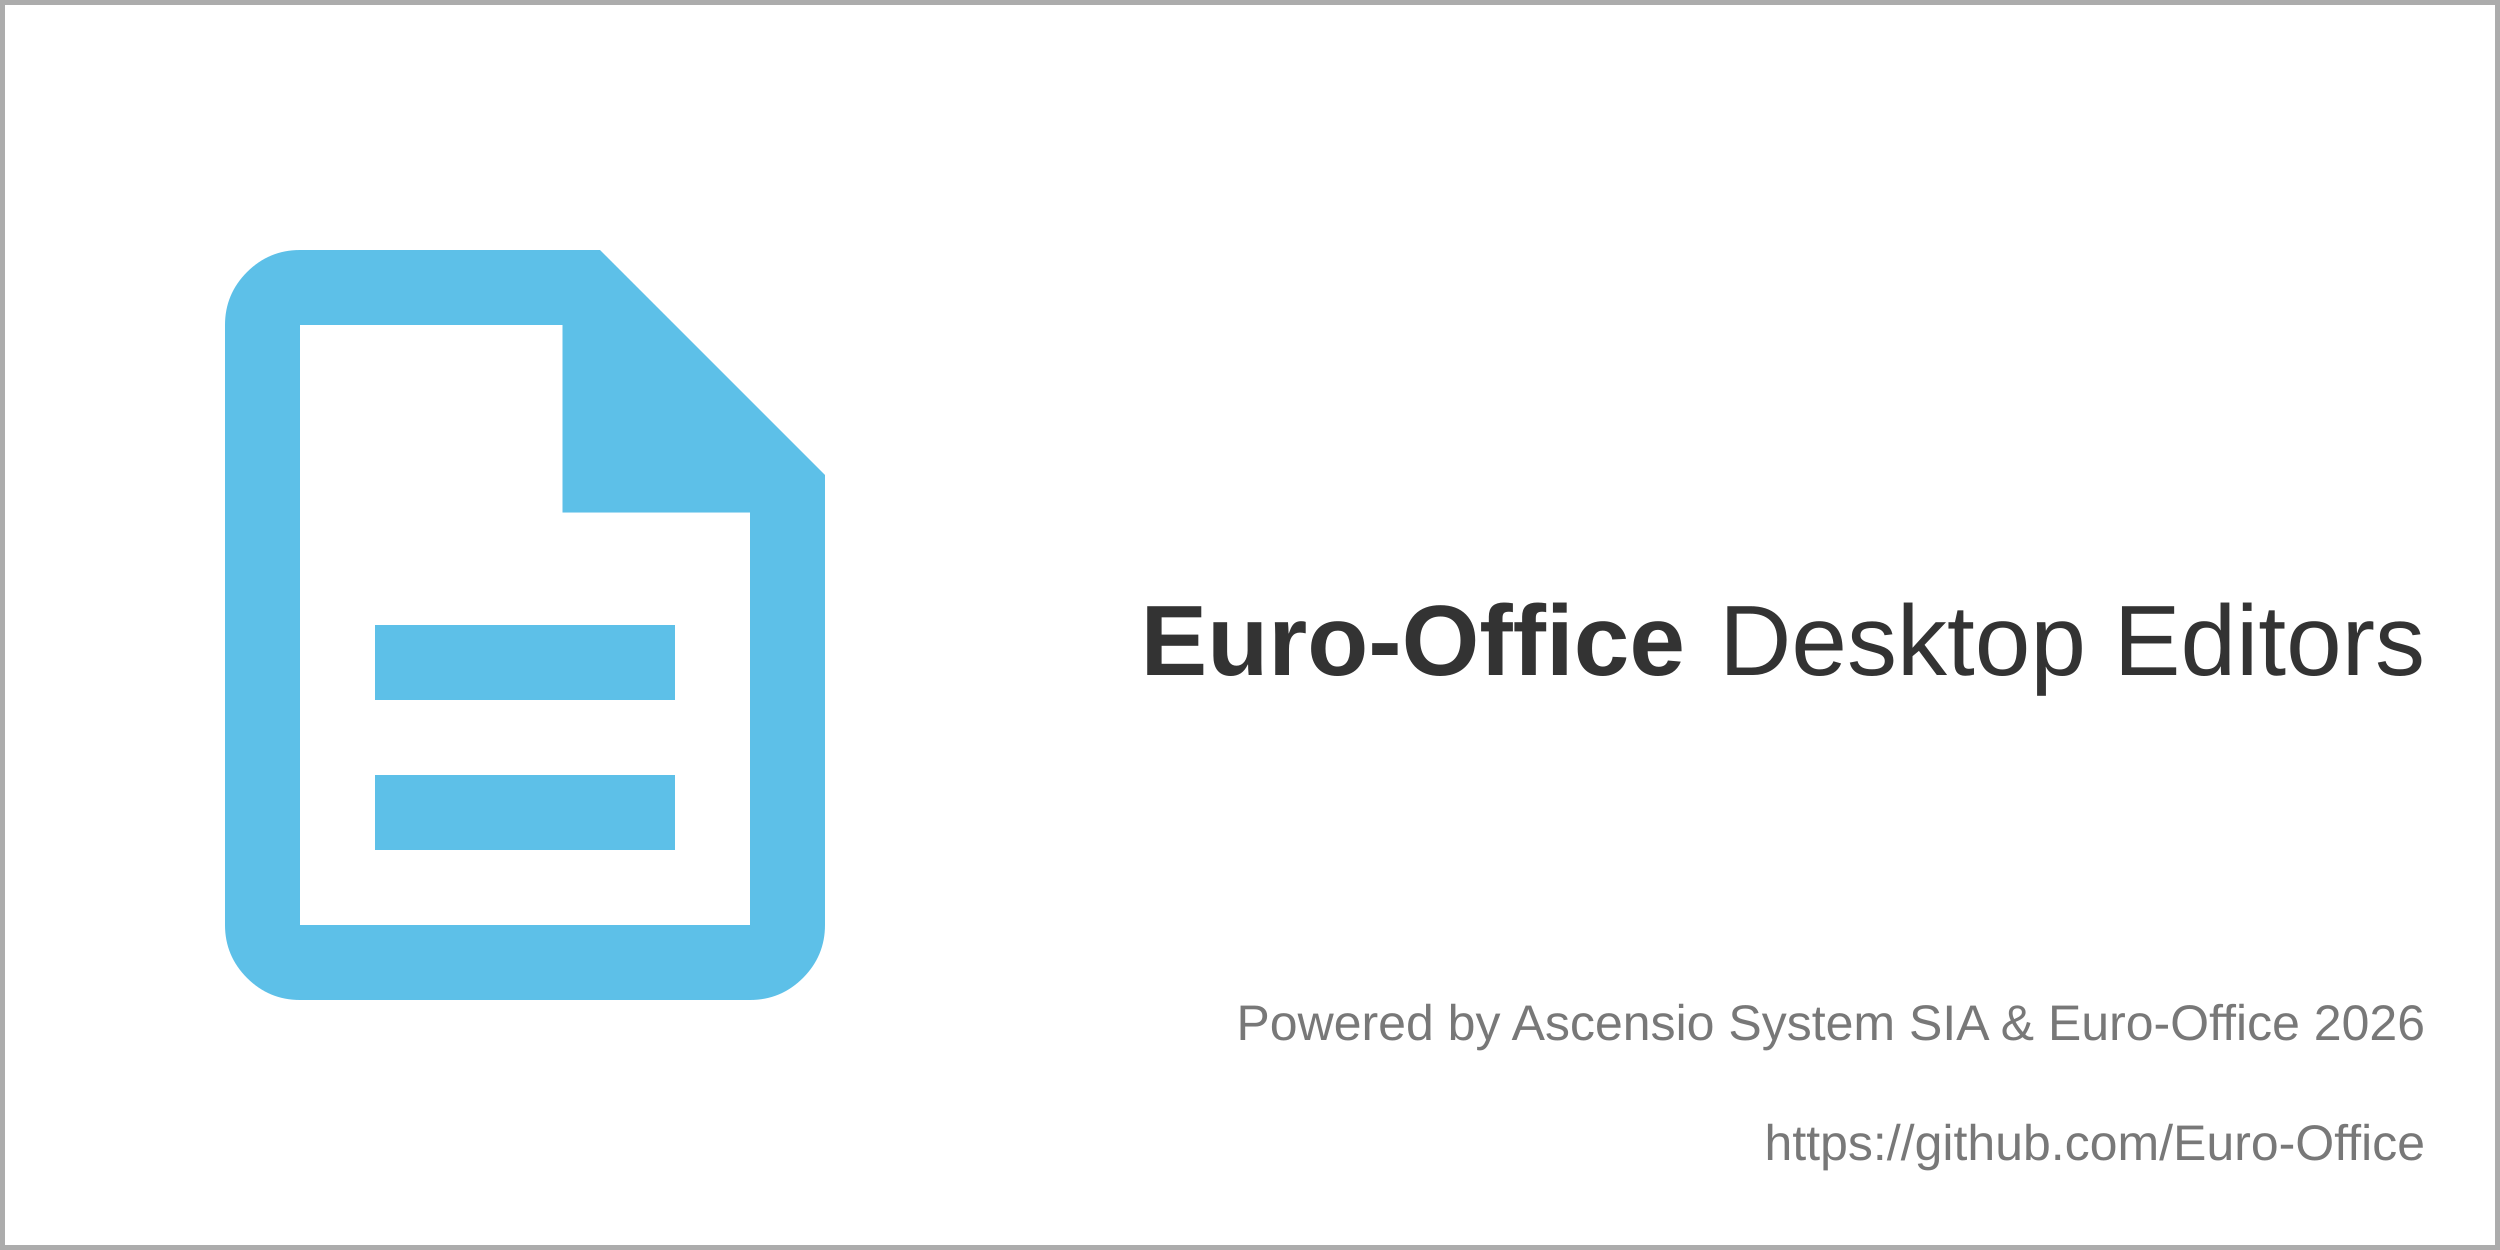
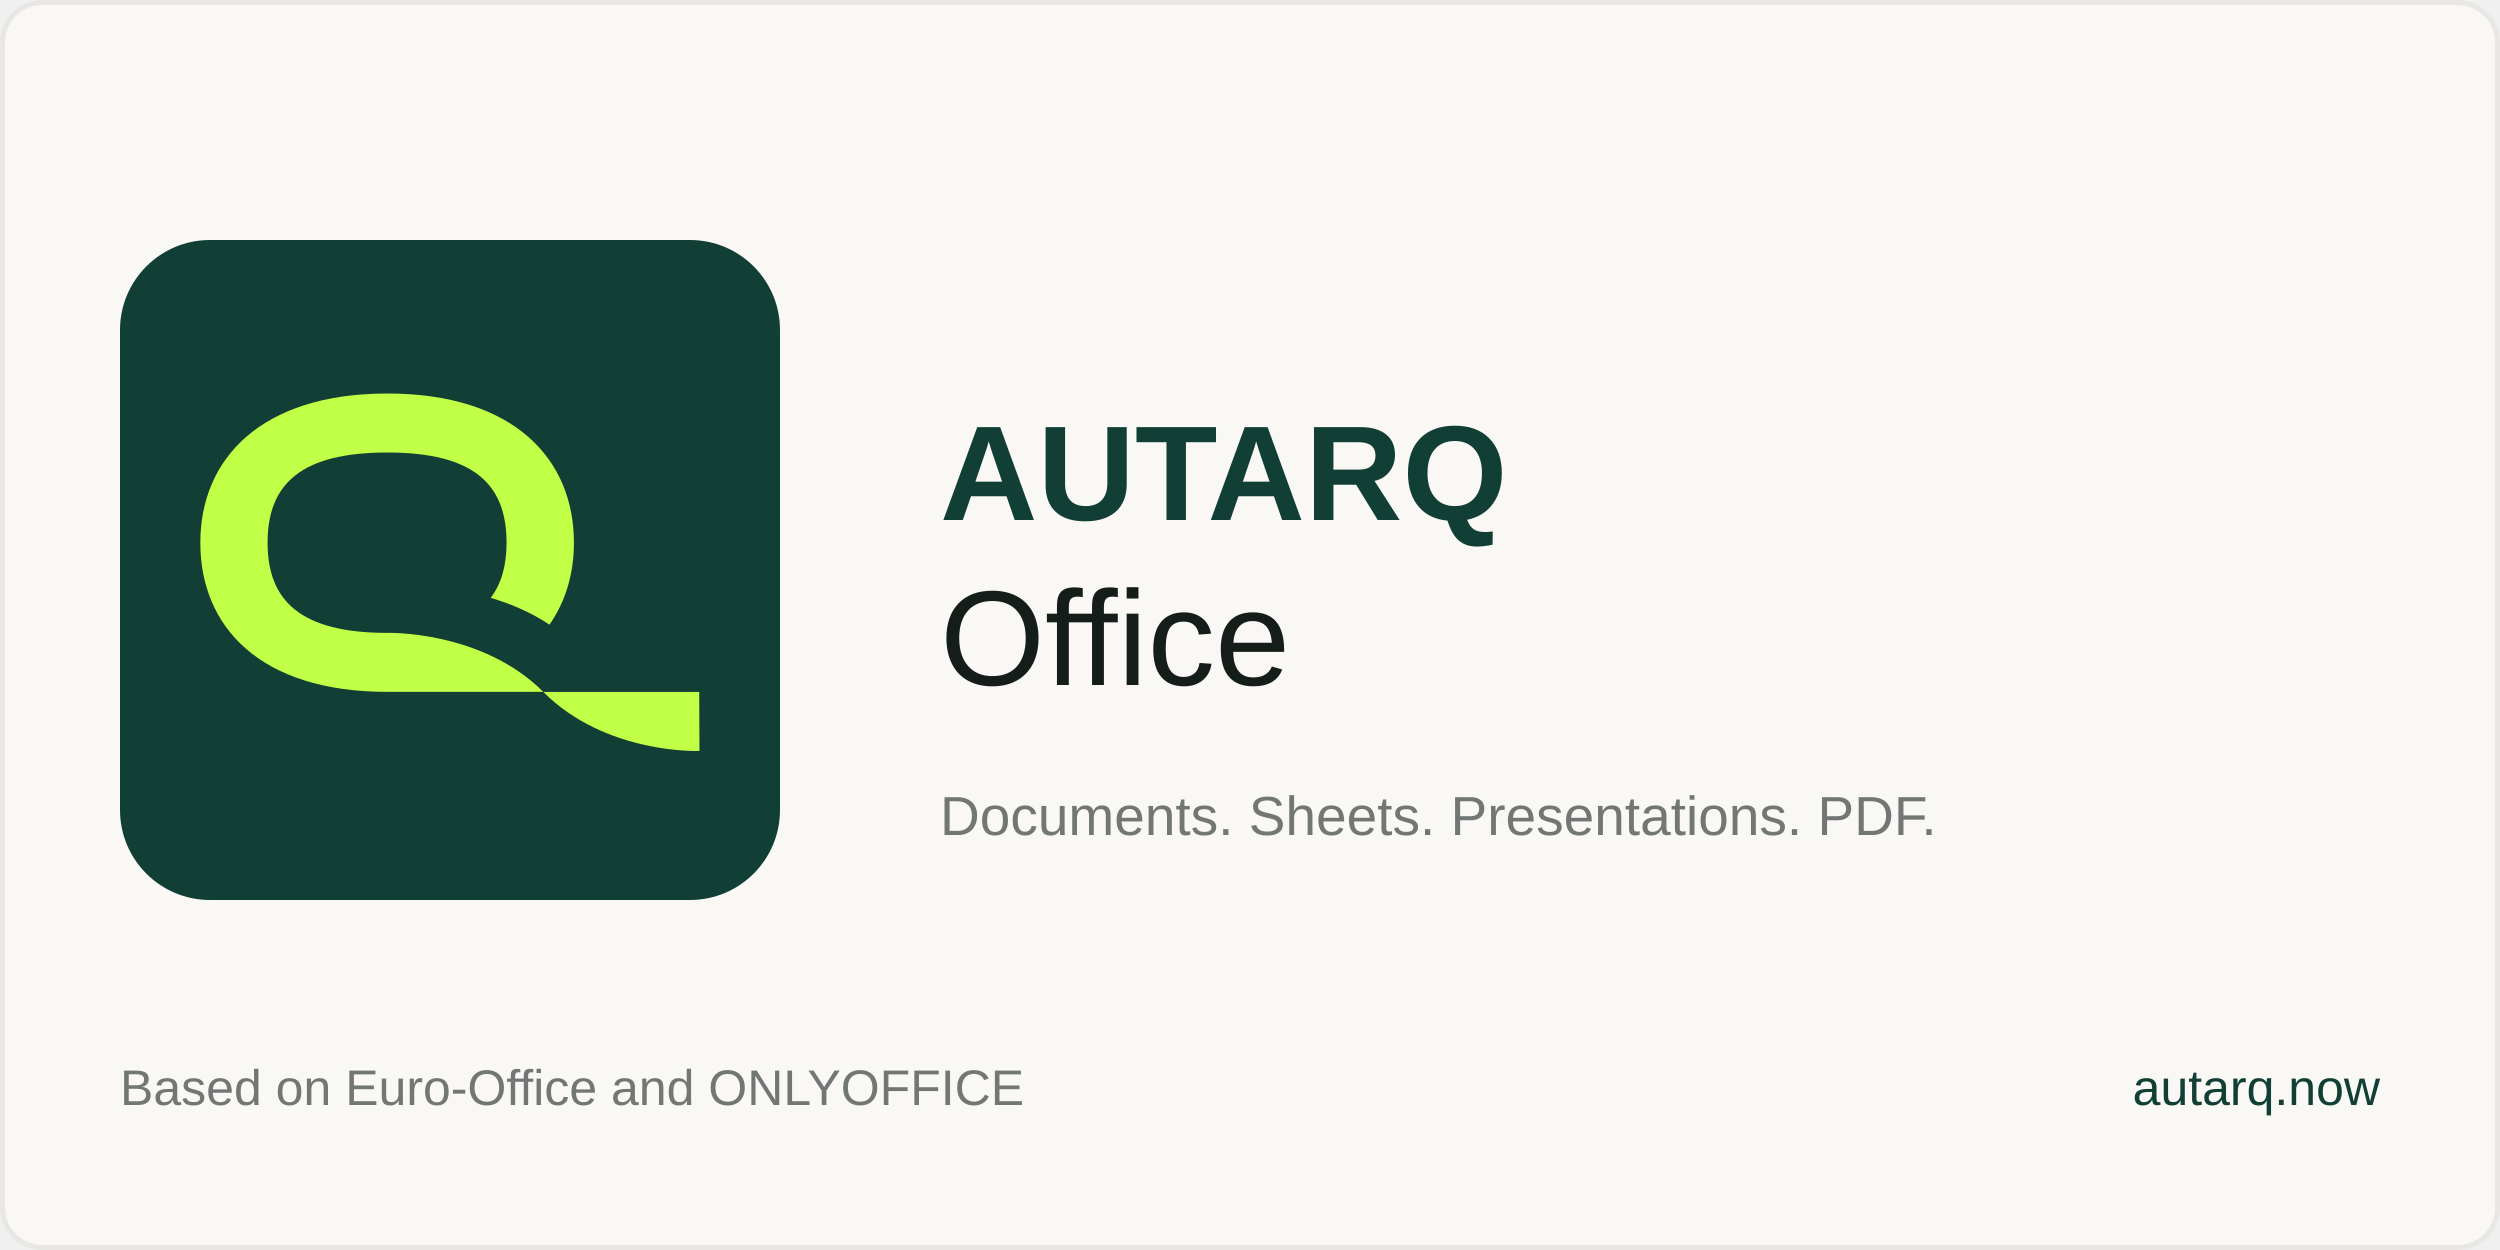
<svg xmlns="http://www.w3.org/2000/svg" width="500" height="250" viewBox="0 0 500 250" fill="none">
-   <g clip-path="url(#a)">
-     <path d="M0 0h500v250H0V0Z" fill="#fff" />
-     <path d="M499 1v248H1V1h498ZM0 0v250h500V0H0Z" fill="#ACACAC" />
-     <g transform="translate(15, 35) scale(0.1875) translate(0, 960)">
-       <path d="M320-240h320v-80H320v80Zm0-160h320v-80H320v80ZM240-80q-33 0-56.5-23.5T160-160v-640q0-33 23.5-56.5T240-880h320l240 240v480q0 33-23.5 56.5T720-80H240Zm280-520v-200H240v640h480v-440H520ZM240-800v200-200 640-640Z" fill="#5DC0E8" />
-     </g>
-     <text x="485" y="135" font-family="Arial, Helvetica, sans-serif" font-size="20" fill="#333" text-anchor="end">Desktop Editors</text>
-     <text x="337" y="135" font-family="Arial, Helvetica, sans-serif" font-size="20" font-weight="bold" fill="#333" text-anchor="end">Euro-Office</text>
-     <text x="485" y="208" font-family="Arial, Helvetica, sans-serif" font-size="10" fill="#787878" text-anchor="end">Powered by Ascensio System SIA &amp; Euro-Office 2026</text>
-     <text x="485" y="232" font-family="Arial, Helvetica, sans-serif" font-size="10" fill="#787878" text-anchor="end">https://github.com/Euro-Office</text>
-   </g>
-   <defs>
-     <clipPath id="a">
-       <path fill="#fff" d="M0 0h500v250H0z" />
-     </clipPath>
-   </defs>
+   <rect x="0.5" y="0.5" width="499" height="249" rx="8" fill="#f9f8f4" stroke="#e9e7e3" />
+   <rect x="24" y="48" width="132" height="132" rx="18" fill="#123f35" />
+   <svg x="40" y="69" width="100" height="90" viewBox="513 25 154 125" fill="#c2ff47">
+     <path d="M570.61 106.87c-26.45-.02-36.8-9.74-36.8-27.78s10.24-27.78 36.87-27.78 36.74 9.73 36.74 27.78c0 6.91-1.53 12.59-4.89 16.99 5.83 1.7 12.15 4.3 18.11 8.25 5.04-7.22 7.53-15.87 7.53-25.24 0-25.73-18.43-45.95-57.47-45.95s-57.6 20.23-57.6 45.95 18.16 45.93 57.54 45.95h48.1c-19.01-19-48.1-18.18-48.1-18.18Z" />
+     <path d="M666.76 125.05h-48.04c19.37 19.37 48.11 18.18 48.11 18.18Z" />
+   </svg>
+   <text x="188" y="104" font-family="Arial, Helvetica, sans-serif" font-size="27" font-weight="700" fill="#123f35">AUTARQ</text>
+   <text x="188" y="137" font-family="Arial, Helvetica, sans-serif" font-size="27" fill="#151d1b">Office</text>
+   <text x="188" y="167" font-family="Arial, Helvetica, sans-serif" font-size="11" fill="#727775">Documents. Sheets. Presentations. PDF.</text>
+   <text x="24" y="221" font-family="Arial, Helvetica, sans-serif" font-size="10" fill="#727775">Based on Euro-Office and ONLYOFFICE</text>
+   <text x="476" y="221" font-family="Arial, Helvetica, sans-serif" font-size="10" fill="#123f35" text-anchor="end">autarq.now</text>
</svg>
